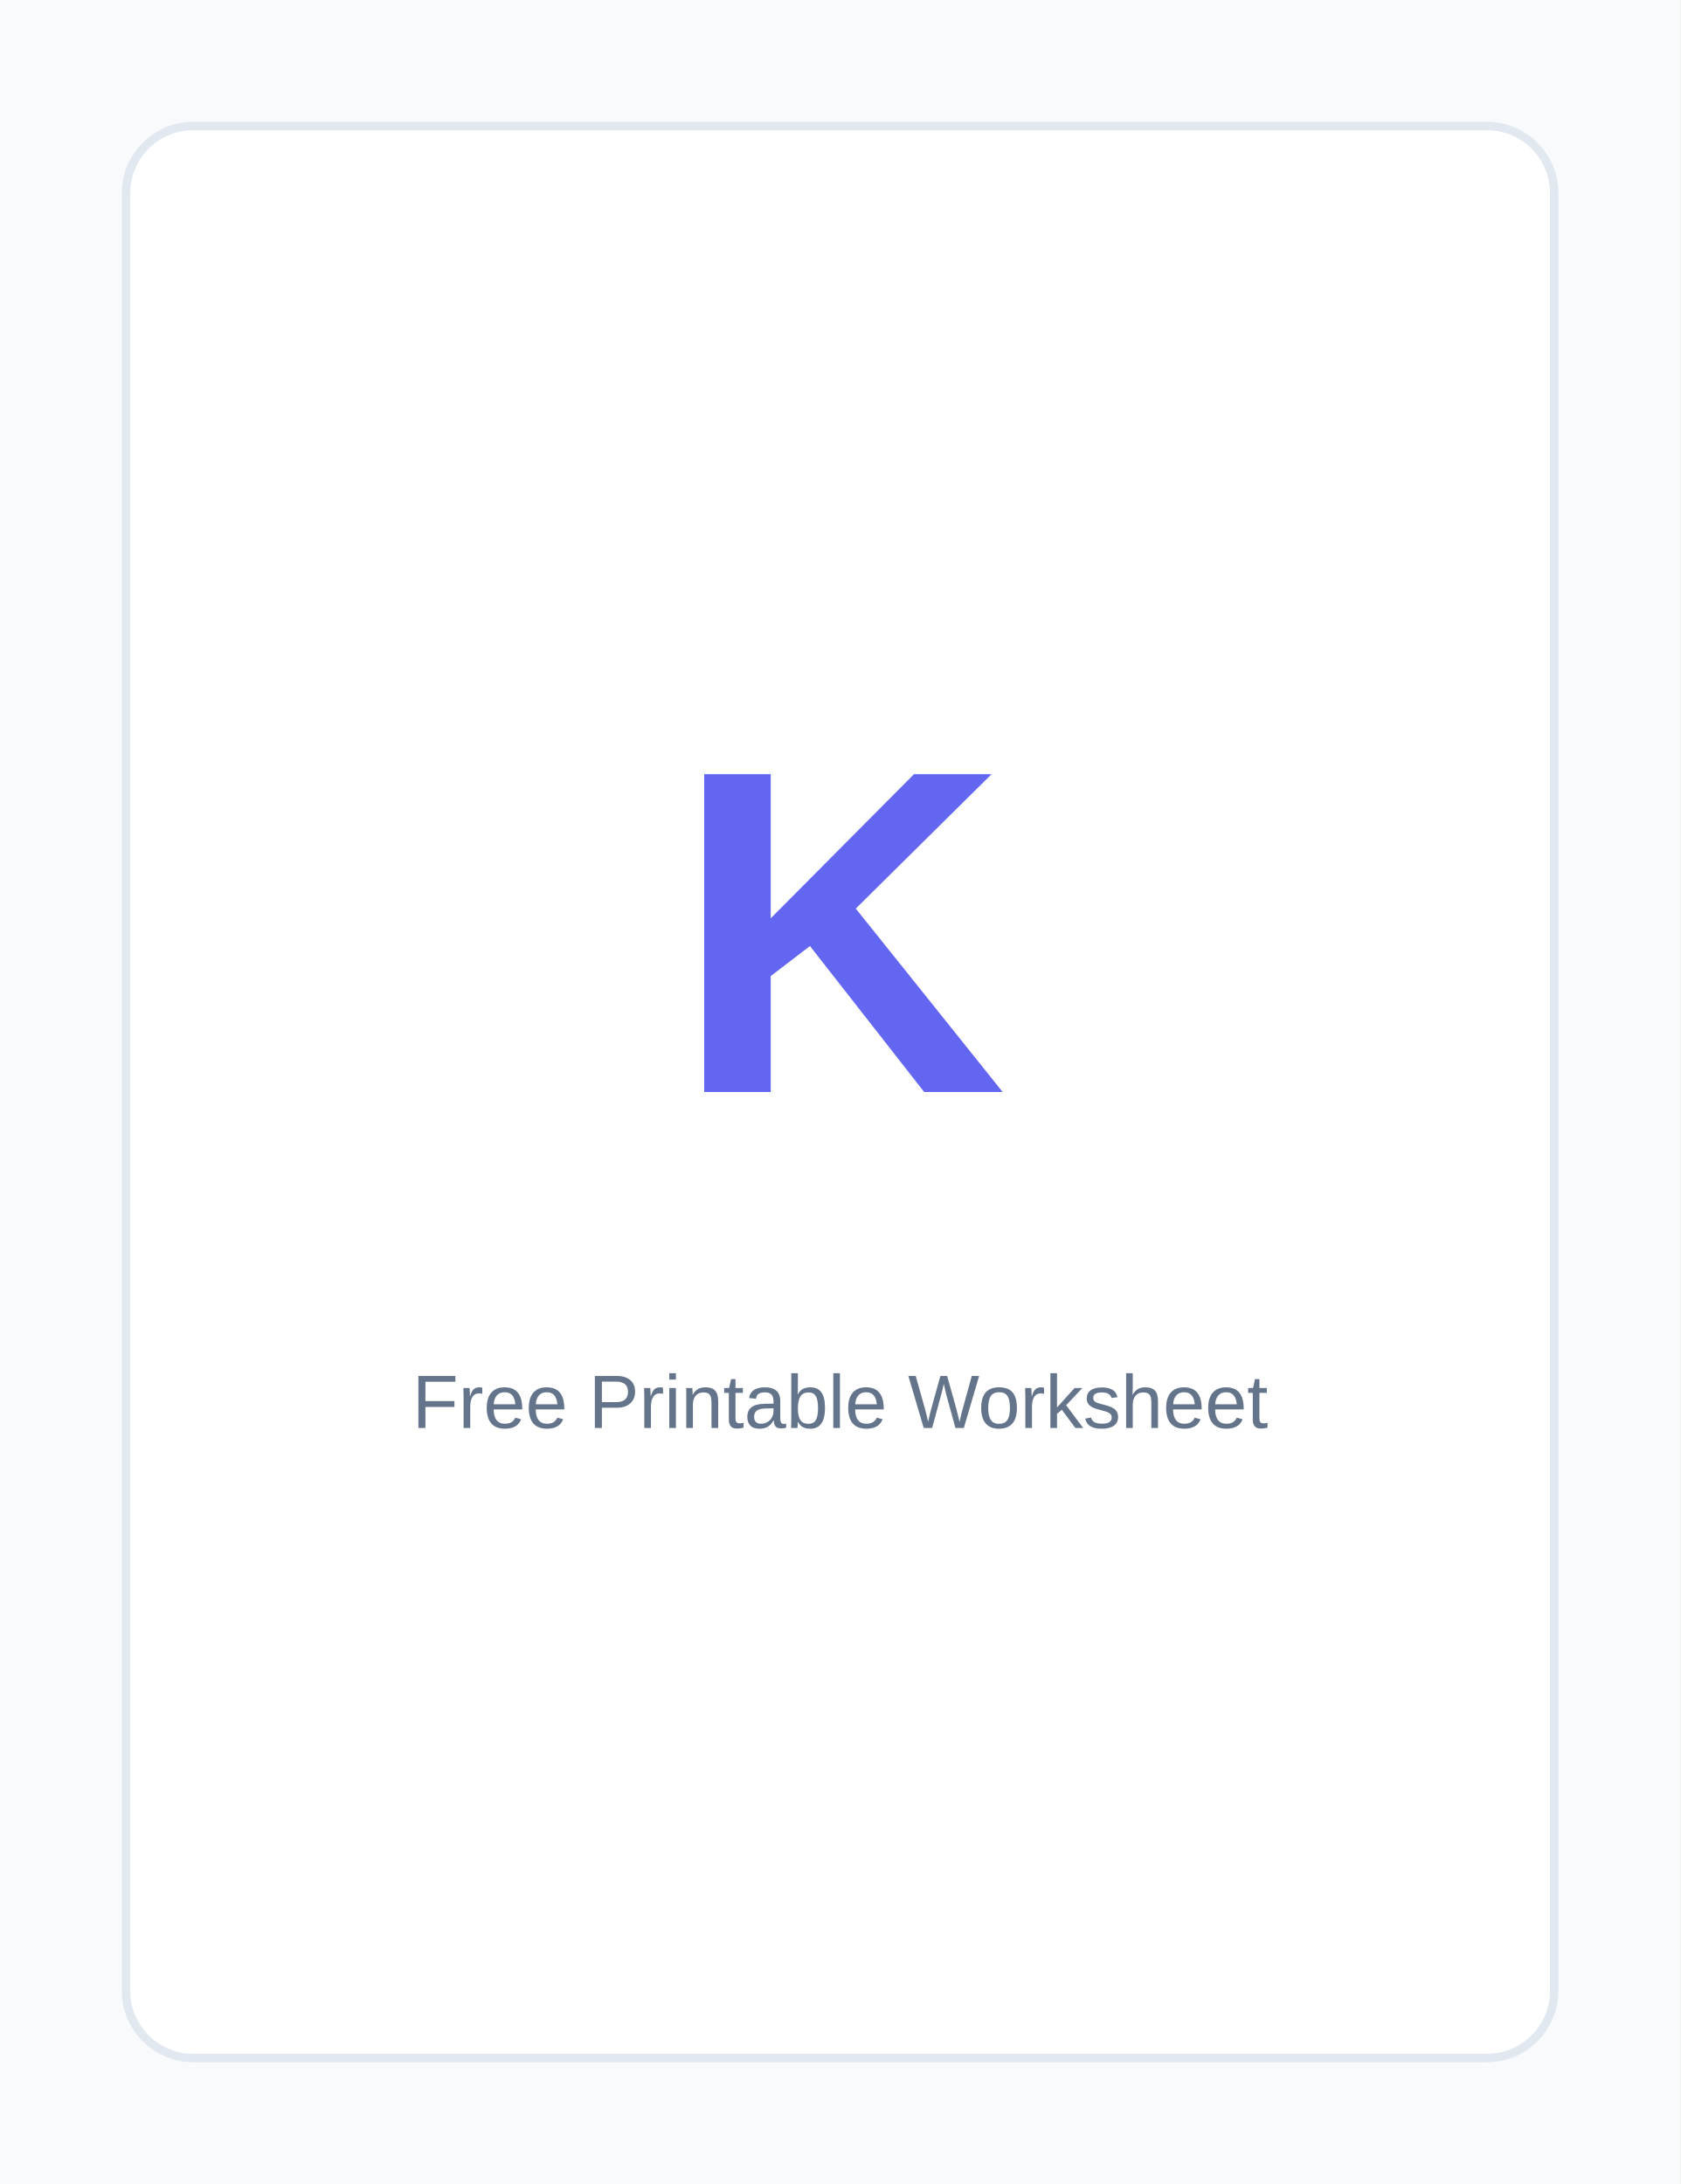
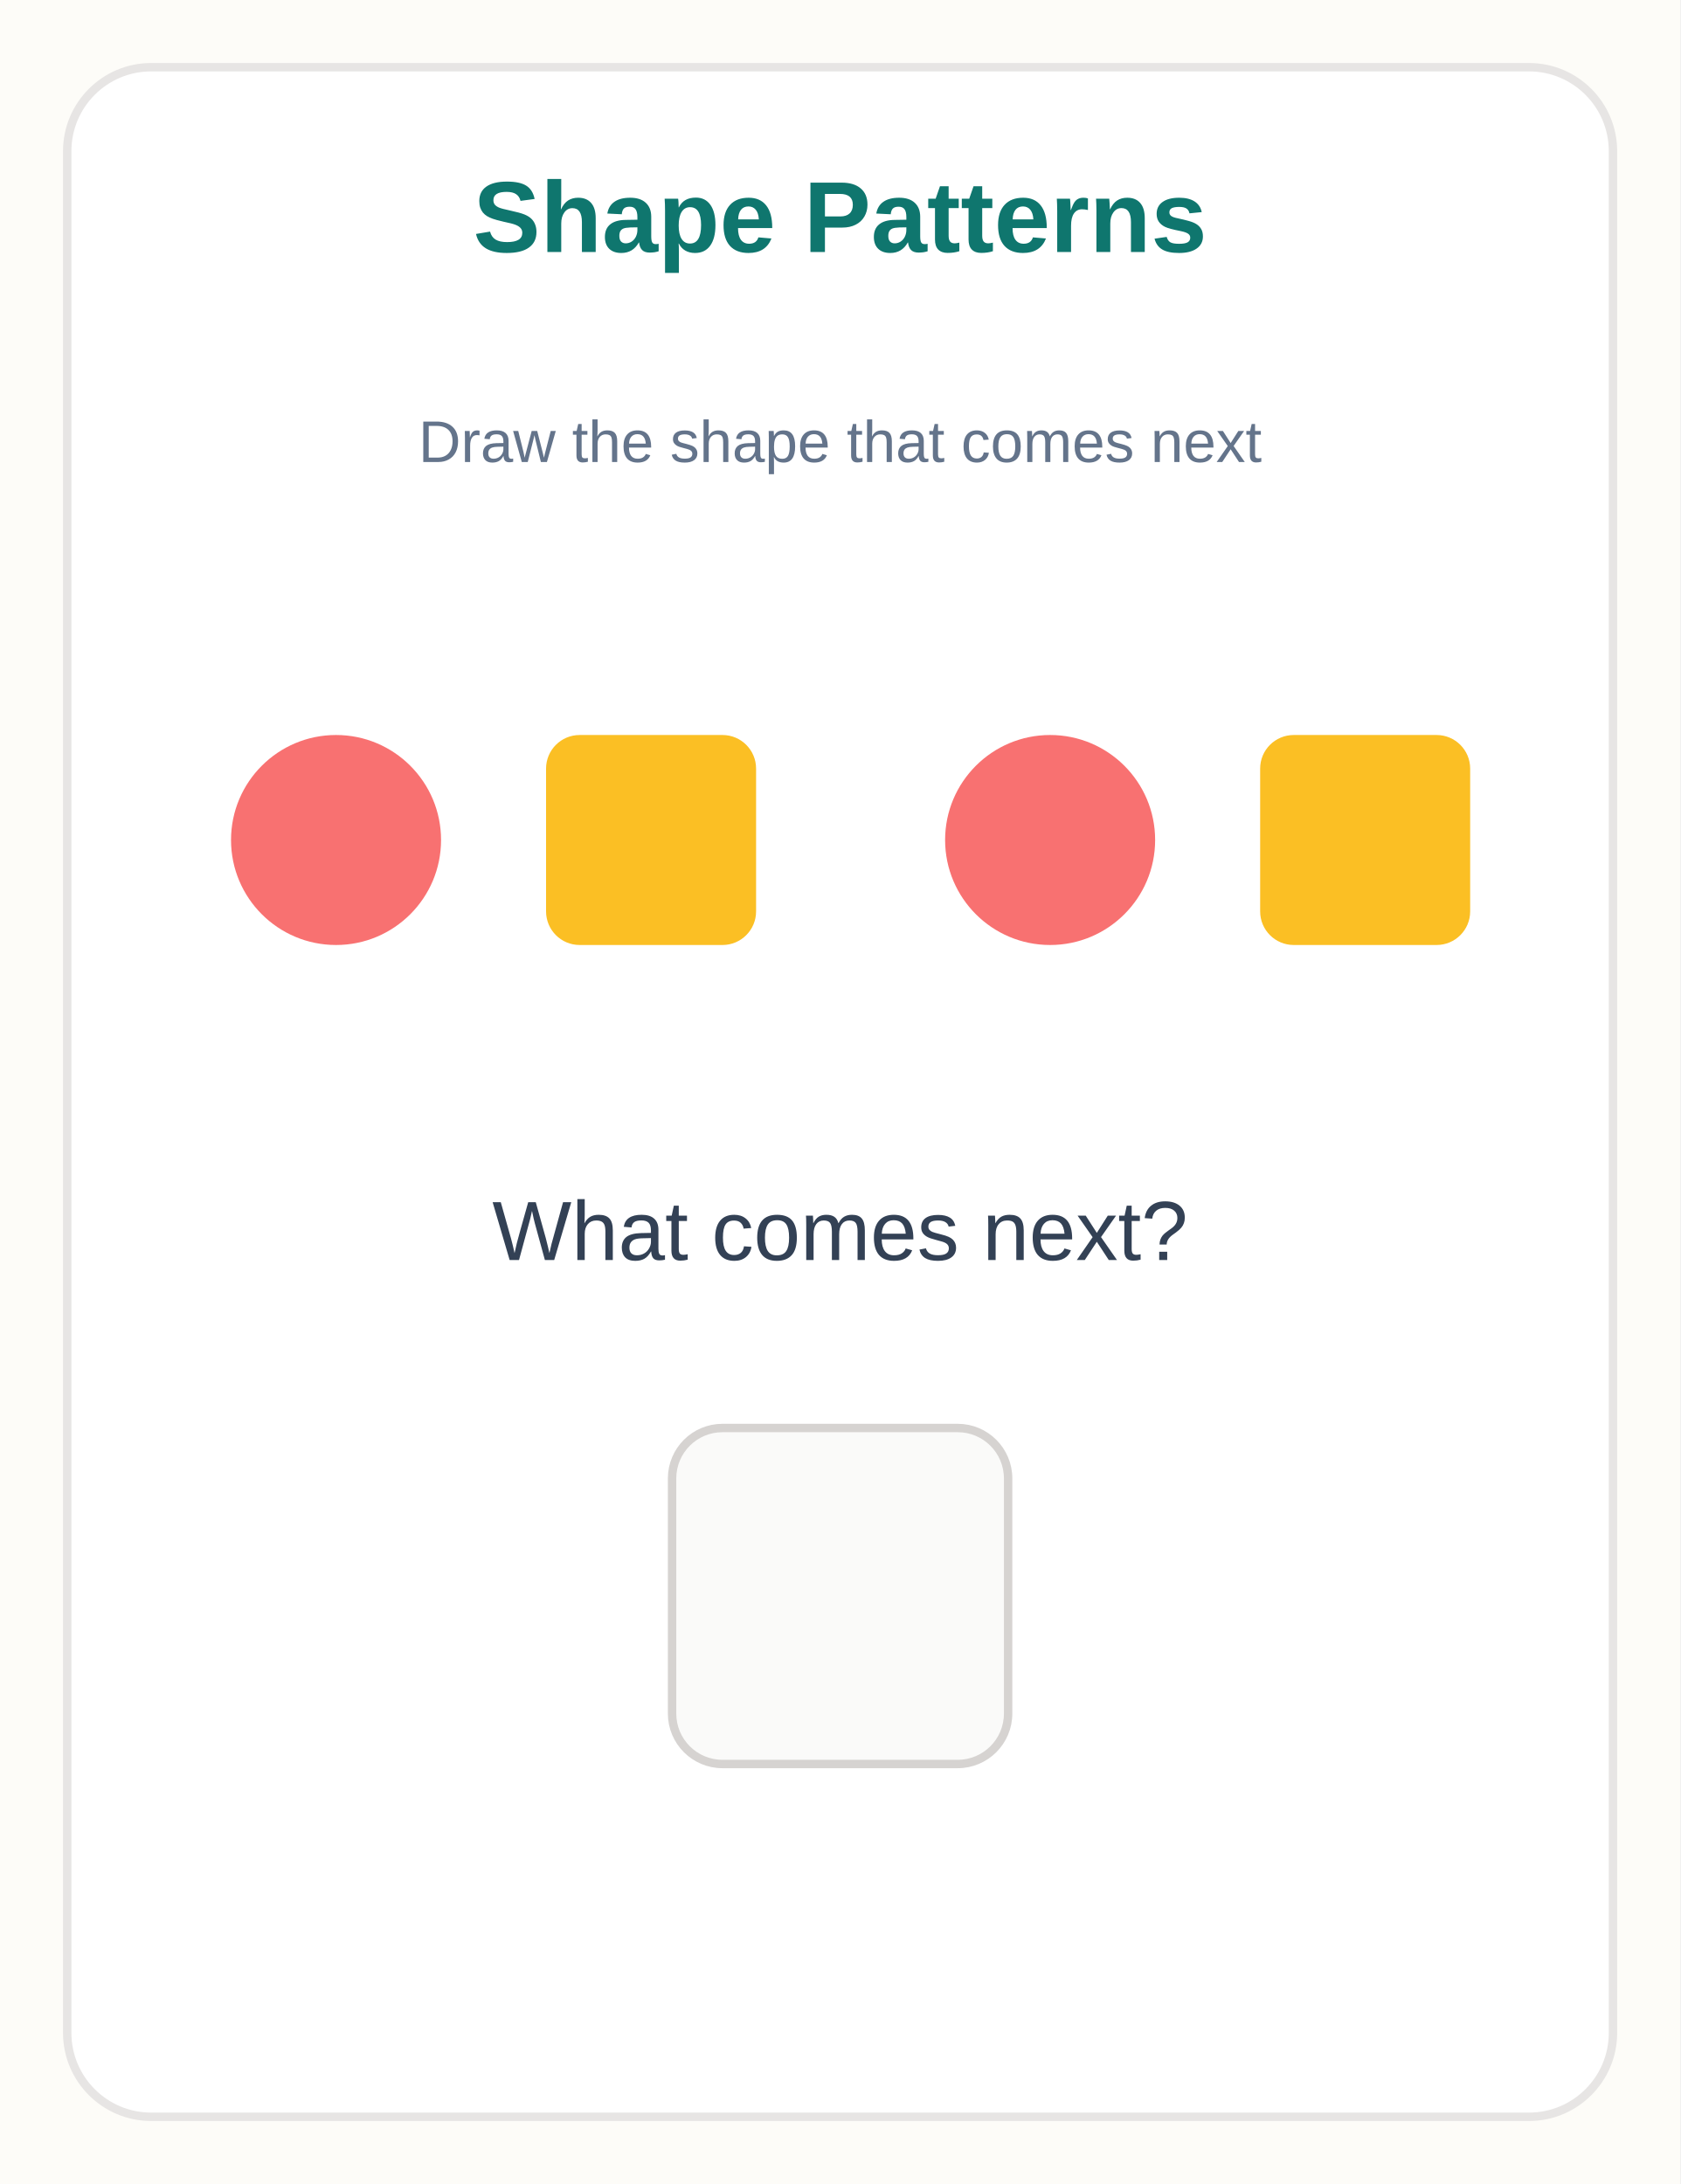
<svg xmlns="http://www.w3.org/2000/svg" viewBox="0 0 400 520">
-   <rect width="400" height="520" fill="#f8fafc" />
-   <rect x="30" y="30" width="340" height="460" rx="16" fill="#fff" stroke="#e2e8f0" stroke-width="2" />
-   <text x="200" y="260" text-anchor="middle" font-family="Arial, sans-serif" font-size="110" font-weight="bold" fill="#6366f1">K</text>
-   <text x="200" y="340" text-anchor="middle" font-family="Arial, sans-serif" font-size="18" fill="#64748b">Free Printable Worksheet</text>
+   <rect width="400" height="520" fill="#fdfcf8" />
+   <rect x="16" y="16" width="368" height="488" rx="20" fill="#ffffff" stroke="#e7e5e4" stroke-width="2" />
+   <text x="200" y="60" text-anchor="middle" font-family="Arial, sans-serif" font-size="24" font-weight="bold" fill="#0f766e">Shape Patterns</text>
+   <text x="200" y="110" text-anchor="middle" font-family="Arial, sans-serif" font-size="14" fill="#64748b">Draw the shape that comes next</text>
+   <circle cx="80" cy="200" r="25" fill="#f87171" />
+   <rect x="130" y="175" width="50" height="50" rx="8" fill="#fbbf24" />
+   <circle cx="250" cy="200" r="25" fill="#f87171" />
+   <rect x="300" y="175" width="50" height="50" rx="8" fill="#fbbf24" />
+   <text x="200" y="300" text-anchor="middle" font-family="Arial, sans-serif" font-size="20" fill="#334155">What comes next?</text>
+   <rect x="160" y="340" width="80" height="80" rx="12" fill="#fafaf9" stroke="#d6d3d1" stroke-width="2" />
</svg>
